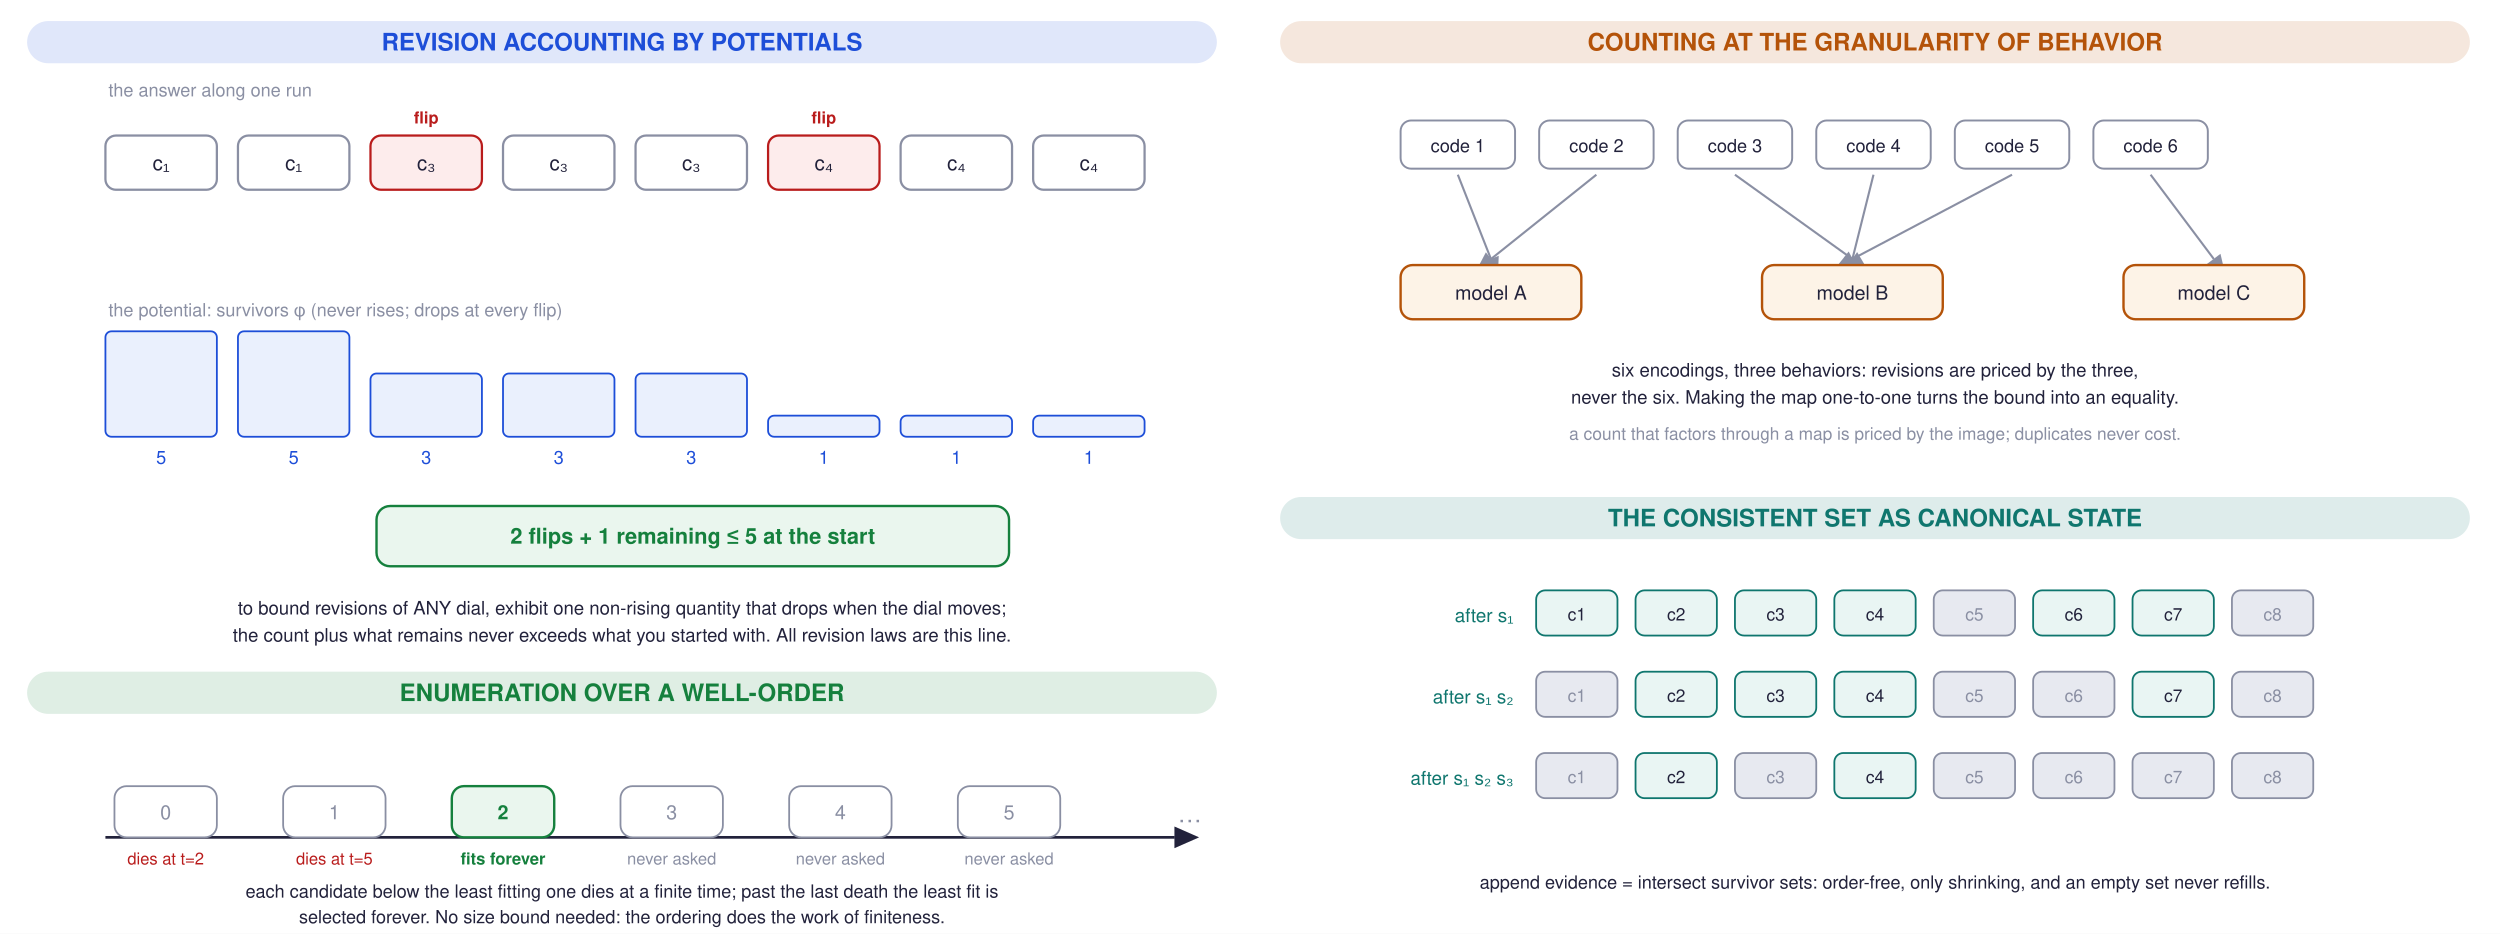
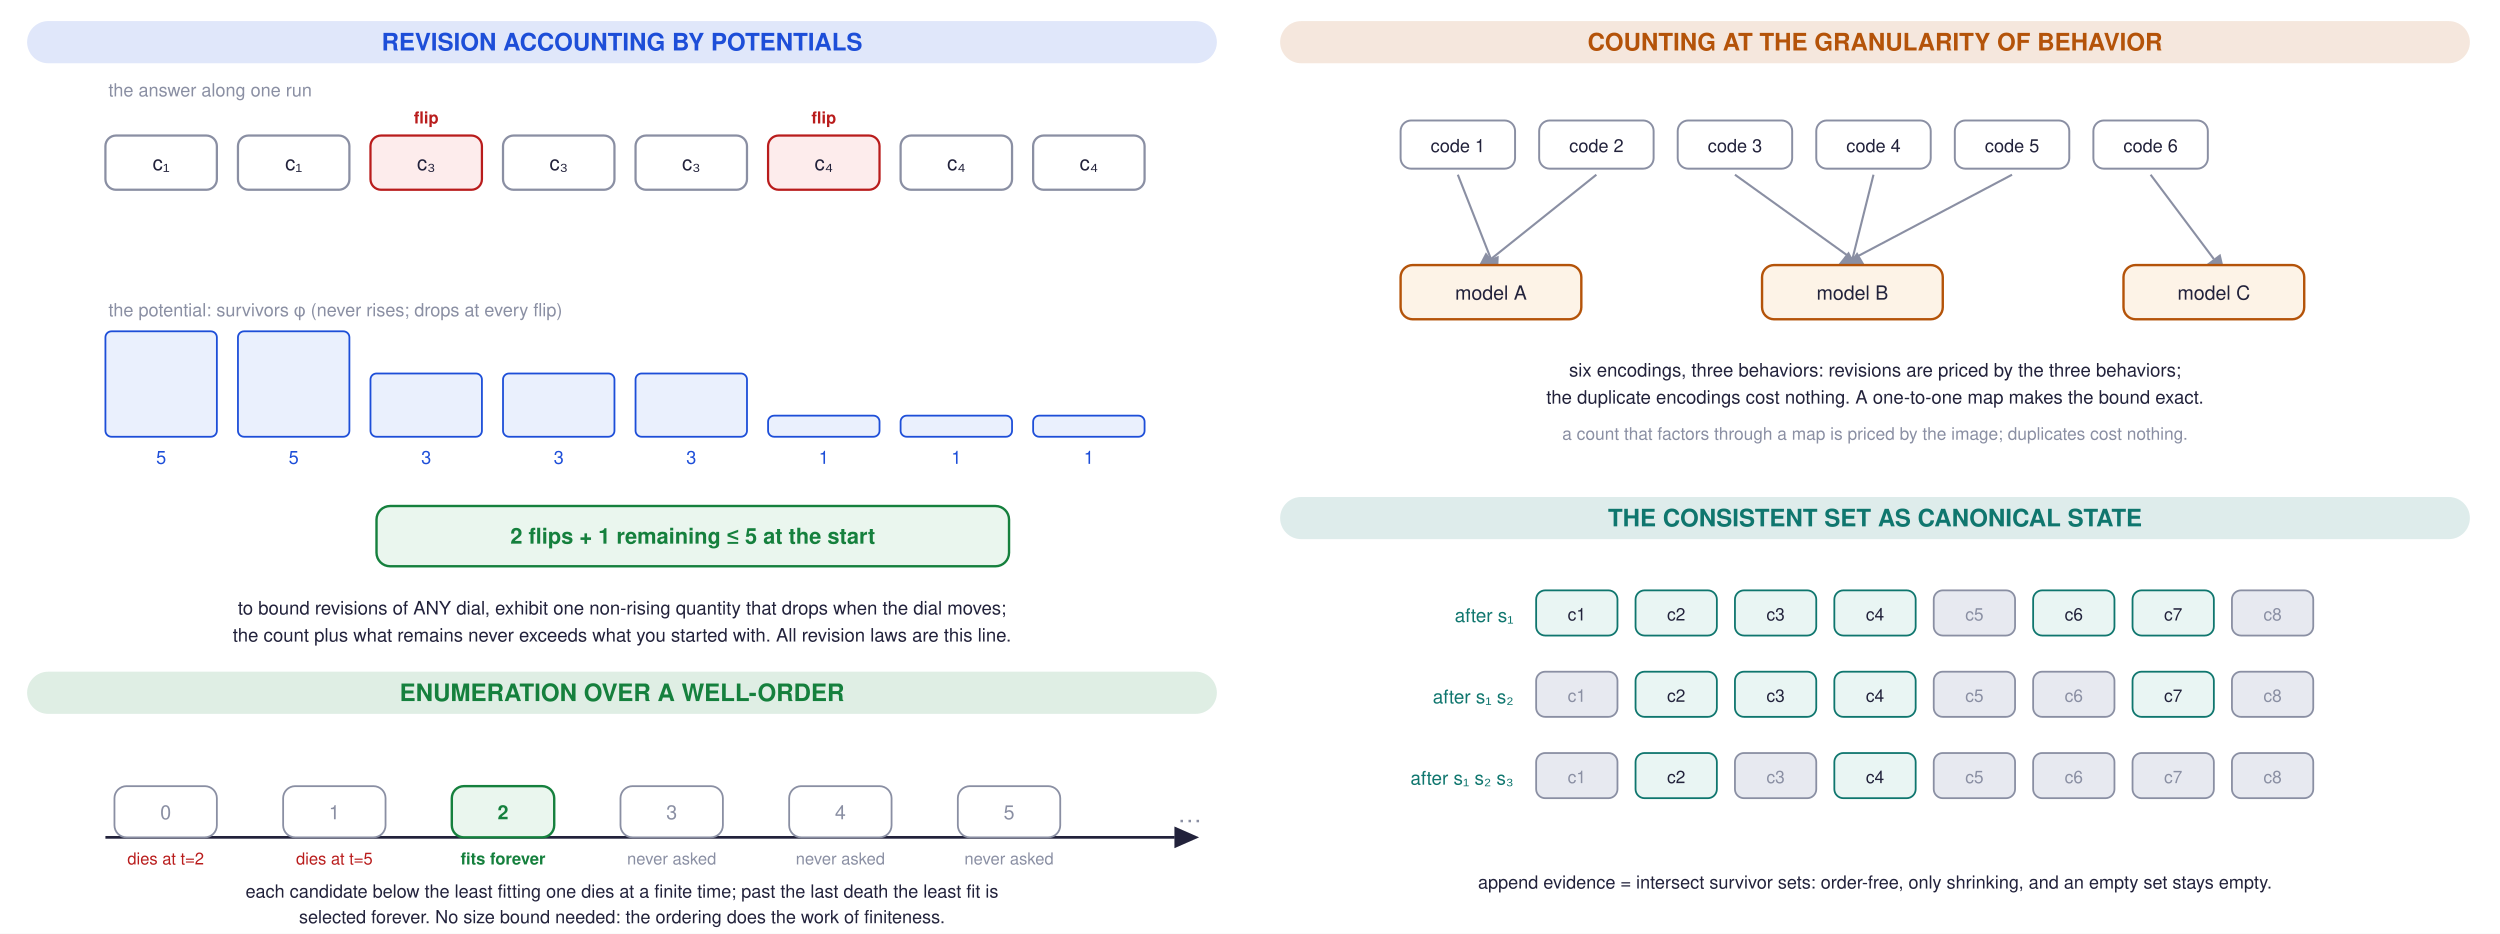
<svg xmlns="http://www.w3.org/2000/svg" xmlns:xlink="http://www.w3.org/1999/xlink" width="1660" height="620" viewBox="0 0 1660 620">
  <defs>
    <marker markerWidth="10.1" markerHeight="10" viewBox="-0.1 -5 10.1 10" orient="auto" id="ah0">
      <path d="M-0.1,-4 L9,0 L-0.1,4 Z" fill="#22223b" />
    </marker>
    <marker markerWidth="10.1" markerHeight="10" viewBox="-0.1 -5 10.1 10" orient="auto" id="ah1">
      <path d="M-0.1,-4 L9,0 L-0.1,4 Z" fill="#0f766e" />
    </marker>
    <marker markerWidth="10.1" markerHeight="10" viewBox="-0.1 -5 10.1 10" orient="auto" id="ah2">
      <path d="M-0.1,-4 L9,0 L-0.1,4 Z" fill="#1d4ed8" />
    </marker>
    <marker markerWidth="10.1" markerHeight="10" viewBox="-0.1 -5 10.1 10" orient="auto" id="ah3">
      <path d="M-0.1,-4 L9,0 L-0.1,4 Z" fill="#b45309" />
    </marker>
    <marker markerWidth="10.1" markerHeight="10" viewBox="-0.1 -5 10.1 10" orient="auto" id="ah4">
      <path d="M-0.1,-4 L9,0 L-0.1,4 Z" fill="#b91c1c" />
    </marker>
    <marker markerWidth="10.1" markerHeight="10" viewBox="-0.1 -5 10.1 10" orient="auto" id="ah5">
      <path d="M-0.1,-4 L9,0 L-0.1,4 Z" fill="#8a8fa3" />
    </marker>
    <marker markerWidth="10.1" markerHeight="10" viewBox="-0.1 -5 10.1 10" orient="auto" id="ah6">
      <path d="M-0.1,-4 L9,0 L-0.1,4 Z" fill="#15803d" />
    </marker>
    <marker markerWidth="10.1" markerHeight="10" viewBox="-0.1 -5 10.1 10" orient="auto" id="ah7">
      <path d="M-0.1,-4 L9,0 L-0.1,4 Z" fill="#6d28d9" />
    </marker>
  </defs>
  <rect x="0" y="0" width="1660" height="620" fill="white" />
  <use xlink:href="#ah0" />
  <use xlink:href="#ah1" />
  <use xlink:href="#ah2" />
  <use xlink:href="#ah3" />
  <use xlink:href="#ah4" />
  <use xlink:href="#ah5" />
  <use xlink:href="#ah6" />
  <use xlink:href="#ah7" />
  <rect x="18" y="14" width="790" height="28" rx="14" fill="#1d4ed8" opacity="0.14" />
  <text x="413.0" y="33.5" font-size="16" font-family="Helvetica" fill="#1d4ed8" text-anchor="middle" font-weight="bold">REVISION ACCOUNTING BY POTENTIALS</text>
  <rect x="70" y="90" width="74" height="36" rx="7" fill="white" stroke="#8a8fa3" stroke-width="1.5" />
  <text x="107" y="113" font-size="13.5" font-family="Helvetica" fill="#22223b" text-anchor="middle" font-weight="normal">c₁</text>
  <rect x="158" y="90" width="74" height="36" rx="7" fill="white" stroke="#8a8fa3" stroke-width="1.5" />
  <text x="195" y="113" font-size="13.5" font-family="Helvetica" fill="#22223b" text-anchor="middle" font-weight="normal">c₁</text>
  <rect x="246" y="90" width="74" height="36" rx="7" fill="#fdecec" stroke="#b91c1c" stroke-width="1.5" />
  <text x="283" y="113" font-size="13.5" font-family="Helvetica" fill="#22223b" text-anchor="middle" font-weight="normal">c₃</text>
  <text x="283" y="82" font-size="11" font-family="Helvetica" fill="#b91c1c" text-anchor="middle" font-weight="bold">flip</text>
  <rect x="334" y="90" width="74" height="36" rx="7" fill="white" stroke="#8a8fa3" stroke-width="1.5" />
  <text x="371" y="113" font-size="13.5" font-family="Helvetica" fill="#22223b" text-anchor="middle" font-weight="normal">c₃</text>
  <rect x="422" y="90" width="74" height="36" rx="7" fill="white" stroke="#8a8fa3" stroke-width="1.5" />
  <text x="459" y="113" font-size="13.5" font-family="Helvetica" fill="#22223b" text-anchor="middle" font-weight="normal">c₃</text>
  <rect x="510" y="90" width="74" height="36" rx="7" fill="#fdecec" stroke="#b91c1c" stroke-width="1.5" />
  <text x="547" y="113" font-size="13.5" font-family="Helvetica" fill="#22223b" text-anchor="middle" font-weight="normal">c₄</text>
  <text x="547" y="82" font-size="11" font-family="Helvetica" fill="#b91c1c" text-anchor="middle" font-weight="bold">flip</text>
  <rect x="598" y="90" width="74" height="36" rx="7" fill="white" stroke="#8a8fa3" stroke-width="1.5" />
  <text x="635" y="113" font-size="13.5" font-family="Helvetica" fill="#22223b" text-anchor="middle" font-weight="normal">c₄</text>
  <rect x="686" y="90" width="74" height="36" rx="7" fill="white" stroke="#8a8fa3" stroke-width="1.5" />
  <text x="723" y="113" font-size="13.5" font-family="Helvetica" fill="#22223b" text-anchor="middle" font-weight="normal">c₄</text>
  <text x="72" y="64" font-size="12" font-family="Helvetica" fill="#8a8fa3" text-anchor="start" font-weight="normal">the answer along one run</text>
  <rect x="70" y="220" width="74" height="70" rx="4" fill="#eaf0fd" stroke="#1d4ed8" stroke-width="1.2" />
  <text x="107" y="308" font-size="12" font-family="Helvetica" fill="#1d4ed8" text-anchor="middle" font-weight="normal">5</text>
  <rect x="158" y="220" width="74" height="70" rx="4" fill="#eaf0fd" stroke="#1d4ed8" stroke-width="1.2" />
  <text x="195" y="308" font-size="12" font-family="Helvetica" fill="#1d4ed8" text-anchor="middle" font-weight="normal">5</text>
  <rect x="246" y="248" width="74" height="42" rx="4" fill="#eaf0fd" stroke="#1d4ed8" stroke-width="1.2" />
  <text x="283" y="308" font-size="12" font-family="Helvetica" fill="#1d4ed8" text-anchor="middle" font-weight="normal">3</text>
  <rect x="334" y="248" width="74" height="42" rx="4" fill="#eaf0fd" stroke="#1d4ed8" stroke-width="1.2" />
  <text x="371" y="308" font-size="12" font-family="Helvetica" fill="#1d4ed8" text-anchor="middle" font-weight="normal">3</text>
  <rect x="422" y="248" width="74" height="42" rx="4" fill="#eaf0fd" stroke="#1d4ed8" stroke-width="1.2" />
  <text x="459" y="308" font-size="12" font-family="Helvetica" fill="#1d4ed8" text-anchor="middle" font-weight="normal">3</text>
  <rect x="510" y="276" width="74" height="14" rx="4" fill="#eaf0fd" stroke="#1d4ed8" stroke-width="1.2" />
  <text x="547" y="308" font-size="12" font-family="Helvetica" fill="#1d4ed8" text-anchor="middle" font-weight="normal">1</text>
  <rect x="598" y="276" width="74" height="14" rx="4" fill="#eaf0fd" stroke="#1d4ed8" stroke-width="1.2" />
  <text x="635" y="308" font-size="12" font-family="Helvetica" fill="#1d4ed8" text-anchor="middle" font-weight="normal">1</text>
  <rect x="686" y="276" width="74" height="14" rx="4" fill="#eaf0fd" stroke="#1d4ed8" stroke-width="1.2" />
  <text x="723" y="308" font-size="12" font-family="Helvetica" fill="#1d4ed8" text-anchor="middle" font-weight="normal">1</text>
  <text x="72" y="210" font-size="12" font-family="Helvetica" fill="#8a8fa3" text-anchor="start" font-weight="normal">the potential: survivors φ (never rises; drops at every flip)</text>
  <rect x="250" y="336" width="420" height="40" rx="9" fill="#eaf6ee" stroke="#15803d" stroke-width="1.6" />
  <text x="460" y="361" font-size="14.5" font-family="Helvetica" fill="#15803d" text-anchor="middle" font-weight="bold">2 flips  +  1 remaining  ≤  5 at the start</text>
  <text x="413" y="408" font-size="12.3" font-family="Helvetica" fill="#22223b" text-anchor="middle" font-weight="normal">to bound revisions of ANY dial, exhibit one non-rising quantity that drops when the dial moves;</text>
  <text x="413" y="426" font-size="12.3" font-family="Helvetica" fill="#22223b" text-anchor="middle" font-weight="normal">the count plus what remains never exceeds what you started with.  All revision laws are this line.</text>
  <rect x="850" y="14" width="790" height="28" rx="14" fill="#b45309" opacity="0.14" />
  <text x="1245.0" y="33.5" font-size="16" font-family="Helvetica" fill="#b45309" text-anchor="middle" font-weight="bold">COUNTING AT THE GRANULARITY OF BEHAVIOR</text>
  <rect x="930" y="80" width="76" height="32" rx="7" fill="white" stroke="#8a8fa3" stroke-width="1.3" />
  <text x="968" y="101" font-size="12" font-family="Helvetica" fill="#22223b" text-anchor="middle" font-weight="normal">code 1</text>
  <rect x="1022" y="80" width="76" height="32" rx="7" fill="white" stroke="#8a8fa3" stroke-width="1.3" />
  <text x="1060" y="101" font-size="12" font-family="Helvetica" fill="#22223b" text-anchor="middle" font-weight="normal">code 2</text>
  <rect x="1114" y="80" width="76" height="32" rx="7" fill="white" stroke="#8a8fa3" stroke-width="1.3" />
  <text x="1152" y="101" font-size="12" font-family="Helvetica" fill="#22223b" text-anchor="middle" font-weight="normal">code 3</text>
  <rect x="1206" y="80" width="76" height="32" rx="7" fill="white" stroke="#8a8fa3" stroke-width="1.3" />
  <text x="1244" y="101" font-size="12" font-family="Helvetica" fill="#22223b" text-anchor="middle" font-weight="normal">code 4</text>
  <rect x="1298" y="80" width="76" height="32" rx="7" fill="white" stroke="#8a8fa3" stroke-width="1.3" />
  <text x="1336" y="101" font-size="12" font-family="Helvetica" fill="#22223b" text-anchor="middle" font-weight="normal">code 5</text>
  <rect x="1390" y="80" width="76" height="32" rx="7" fill="white" stroke="#8a8fa3" stroke-width="1.3" />
  <text x="1428" y="101" font-size="12" font-family="Helvetica" fill="#22223b" text-anchor="middle" font-weight="normal">code 6</text>
  <path d="M968,116 L990,172" stroke="#8a8fa3" stroke-width="1.4" fill="none" marker-end="url(#ah5)" />
  <path d="M1060,116 L990,172" stroke="#8a8fa3" stroke-width="1.4" fill="none" marker-end="url(#ah5)" />
  <path d="M1152,116 L1230,172" stroke="#8a8fa3" stroke-width="1.4" fill="none" marker-end="url(#ah5)" />
  <path d="M1244,116 L1230,172" stroke="#8a8fa3" stroke-width="1.4" fill="none" marker-end="url(#ah5)" />
  <path d="M1336,116 L1230,172" stroke="#8a8fa3" stroke-width="1.4" fill="none" marker-end="url(#ah5)" />
  <path d="M1428,116 L1470,172" stroke="#8a8fa3" stroke-width="1.4" fill="none" marker-end="url(#ah5)" />
  <rect x="930" y="176" width="120" height="36" rx="8" fill="#fdf3e7" stroke="#b45309" stroke-width="1.6" />
  <text x="990" y="199" font-size="13" font-family="Helvetica" fill="#22223b" text-anchor="middle" font-weight="normal">model A</text>
  <rect x="1170" y="176" width="120" height="36" rx="8" fill="#fdf3e7" stroke="#b45309" stroke-width="1.6" />
  <text x="1230" y="199" font-size="13" font-family="Helvetica" fill="#22223b" text-anchor="middle" font-weight="normal">model B</text>
  <rect x="1410" y="176" width="120" height="36" rx="8" fill="#fdf3e7" stroke="#b45309" stroke-width="1.6" />
  <text x="1470" y="199" font-size="13" font-family="Helvetica" fill="#22223b" text-anchor="middle" font-weight="normal">model C</text>
-   <text x="1245" y="250" font-size="12.3" font-family="Helvetica" fill="#22223b" text-anchor="middle" font-weight="normal">six encodings, three behaviors: revisions are priced by the three,</text>
-   <text x="1245" y="268" font-size="12.3" font-family="Helvetica" fill="#22223b" text-anchor="middle" font-weight="normal">never the six.  Making the map one-to-one turns the bound into an equality.</text>
-   <text x="1245" y="292" font-size="11.5" font-family="Helvetica" fill="#8a8fa3" text-anchor="middle" font-weight="normal">a count that factors through a map is priced by the image; duplicates never cost.</text>
+   <text x="1245" y="250" font-size="12.3" font-family="Helvetica" fill="#22223b" text-anchor="middle" font-weight="normal">six encodings, three behaviors: revisions are priced by the three behaviors;</text>
+   <text x="1245" y="268" font-size="12.3" font-family="Helvetica" fill="#22223b" text-anchor="middle" font-weight="normal">the duplicate encodings cost nothing.  A one-to-one map makes the bound exact.</text>
+   <text x="1245" y="292" font-size="11.5" font-family="Helvetica" fill="#8a8fa3" text-anchor="middle" font-weight="normal">a count that factors through a map is priced by the image; duplicates cost nothing.</text>
  <rect x="850" y="330" width="790" height="28" rx="14" fill="#0f766e" opacity="0.14" />
  <text x="1245.0" y="349.5" font-size="16" font-family="Helvetica" fill="#0f766e" text-anchor="middle" font-weight="bold">THE CONSISTENT SET AS CANONICAL STATE</text>
  <text x="1005" y="413" font-size="12.5" font-family="Helvetica" fill="#0f766e" text-anchor="end" font-weight="normal">after  s₁</text>
  <rect x="1020" y="392" width="54" height="30" rx="6" fill="#e9f5f3" stroke="#0f766e" stroke-width="1.2" />
  <text x="1047" y="412" font-size="11.5" font-family="Helvetica" fill="#22223b" text-anchor="middle" font-weight="normal">c1</text>
  <rect x="1086" y="392" width="54" height="30" rx="6" fill="#e9f5f3" stroke="#0f766e" stroke-width="1.2" />
  <text x="1113" y="412" font-size="11.5" font-family="Helvetica" fill="#22223b" text-anchor="middle" font-weight="normal">c2</text>
  <rect x="1152" y="392" width="54" height="30" rx="6" fill="#e9f5f3" stroke="#0f766e" stroke-width="1.2" />
  <text x="1179" y="412" font-size="11.5" font-family="Helvetica" fill="#22223b" text-anchor="middle" font-weight="normal">c3</text>
  <rect x="1218" y="392" width="54" height="30" rx="6" fill="#e9f5f3" stroke="#0f766e" stroke-width="1.2" />
  <text x="1245" y="412" font-size="11.5" font-family="Helvetica" fill="#22223b" text-anchor="middle" font-weight="normal">c4</text>
  <rect x="1284" y="392" width="54" height="30" rx="6" fill="#e7e9f0" stroke="#8a8fa3" stroke-width="1.2" />
  <text x="1311" y="412" font-size="11.5" font-family="Helvetica" fill="#8a8fa3" text-anchor="middle" font-weight="normal">c5</text>
  <rect x="1350" y="392" width="54" height="30" rx="6" fill="#e9f5f3" stroke="#0f766e" stroke-width="1.2" />
  <text x="1377" y="412" font-size="11.5" font-family="Helvetica" fill="#22223b" text-anchor="middle" font-weight="normal">c6</text>
  <rect x="1416" y="392" width="54" height="30" rx="6" fill="#e9f5f3" stroke="#0f766e" stroke-width="1.2" />
  <text x="1443" y="412" font-size="11.5" font-family="Helvetica" fill="#22223b" text-anchor="middle" font-weight="normal">c7</text>
  <rect x="1482" y="392" width="54" height="30" rx="6" fill="#e7e9f0" stroke="#8a8fa3" stroke-width="1.2" />
  <text x="1509" y="412" font-size="11.5" font-family="Helvetica" fill="#8a8fa3" text-anchor="middle" font-weight="normal">c8</text>
  <text x="1005" y="467" font-size="12.5" font-family="Helvetica" fill="#0f766e" text-anchor="end" font-weight="normal">after  s₁ s₂</text>
  <rect x="1020" y="446" width="54" height="30" rx="6" fill="#e7e9f0" stroke="#8a8fa3" stroke-width="1.2" />
  <text x="1047" y="466" font-size="11.5" font-family="Helvetica" fill="#8a8fa3" text-anchor="middle" font-weight="normal">c1</text>
  <rect x="1086" y="446" width="54" height="30" rx="6" fill="#e9f5f3" stroke="#0f766e" stroke-width="1.2" />
  <text x="1113" y="466" font-size="11.5" font-family="Helvetica" fill="#22223b" text-anchor="middle" font-weight="normal">c2</text>
  <rect x="1152" y="446" width="54" height="30" rx="6" fill="#e9f5f3" stroke="#0f766e" stroke-width="1.2" />
  <text x="1179" y="466" font-size="11.5" font-family="Helvetica" fill="#22223b" text-anchor="middle" font-weight="normal">c3</text>
  <rect x="1218" y="446" width="54" height="30" rx="6" fill="#e9f5f3" stroke="#0f766e" stroke-width="1.2" />
  <text x="1245" y="466" font-size="11.5" font-family="Helvetica" fill="#22223b" text-anchor="middle" font-weight="normal">c4</text>
  <rect x="1284" y="446" width="54" height="30" rx="6" fill="#e7e9f0" stroke="#8a8fa3" stroke-width="1.2" />
  <text x="1311" y="466" font-size="11.5" font-family="Helvetica" fill="#8a8fa3" text-anchor="middle" font-weight="normal">c5</text>
  <rect x="1350" y="446" width="54" height="30" rx="6" fill="#e7e9f0" stroke="#8a8fa3" stroke-width="1.2" />
  <text x="1377" y="466" font-size="11.5" font-family="Helvetica" fill="#8a8fa3" text-anchor="middle" font-weight="normal">c6</text>
  <rect x="1416" y="446" width="54" height="30" rx="6" fill="#e9f5f3" stroke="#0f766e" stroke-width="1.2" />
  <text x="1443" y="466" font-size="11.5" font-family="Helvetica" fill="#22223b" text-anchor="middle" font-weight="normal">c7</text>
  <rect x="1482" y="446" width="54" height="30" rx="6" fill="#e7e9f0" stroke="#8a8fa3" stroke-width="1.2" />
  <text x="1509" y="466" font-size="11.5" font-family="Helvetica" fill="#8a8fa3" text-anchor="middle" font-weight="normal">c8</text>
  <text x="1005" y="521" font-size="12.5" font-family="Helvetica" fill="#0f766e" text-anchor="end" font-weight="normal">after  s₁ s₂ s₃</text>
  <rect x="1020" y="500" width="54" height="30" rx="6" fill="#e7e9f0" stroke="#8a8fa3" stroke-width="1.2" />
  <text x="1047" y="520" font-size="11.5" font-family="Helvetica" fill="#8a8fa3" text-anchor="middle" font-weight="normal">c1</text>
  <rect x="1086" y="500" width="54" height="30" rx="6" fill="#e9f5f3" stroke="#0f766e" stroke-width="1.2" />
  <text x="1113" y="520" font-size="11.5" font-family="Helvetica" fill="#22223b" text-anchor="middle" font-weight="normal">c2</text>
  <rect x="1152" y="500" width="54" height="30" rx="6" fill="#e7e9f0" stroke="#8a8fa3" stroke-width="1.2" />
  <text x="1179" y="520" font-size="11.5" font-family="Helvetica" fill="#8a8fa3" text-anchor="middle" font-weight="normal">c3</text>
  <rect x="1218" y="500" width="54" height="30" rx="6" fill="#e9f5f3" stroke="#0f766e" stroke-width="1.2" />
  <text x="1245" y="520" font-size="11.5" font-family="Helvetica" fill="#22223b" text-anchor="middle" font-weight="normal">c4</text>
  <rect x="1284" y="500" width="54" height="30" rx="6" fill="#e7e9f0" stroke="#8a8fa3" stroke-width="1.2" />
  <text x="1311" y="520" font-size="11.5" font-family="Helvetica" fill="#8a8fa3" text-anchor="middle" font-weight="normal">c5</text>
  <rect x="1350" y="500" width="54" height="30" rx="6" fill="#e7e9f0" stroke="#8a8fa3" stroke-width="1.2" />
  <text x="1377" y="520" font-size="11.5" font-family="Helvetica" fill="#8a8fa3" text-anchor="middle" font-weight="normal">c6</text>
  <rect x="1416" y="500" width="54" height="30" rx="6" fill="#e7e9f0" stroke="#8a8fa3" stroke-width="1.2" />
  <text x="1443" y="520" font-size="11.5" font-family="Helvetica" fill="#8a8fa3" text-anchor="middle" font-weight="normal">c7</text>
  <rect x="1482" y="500" width="54" height="30" rx="6" fill="#e7e9f0" stroke="#8a8fa3" stroke-width="1.2" />
  <text x="1509" y="520" font-size="11.5" font-family="Helvetica" fill="#8a8fa3" text-anchor="middle" font-weight="normal">c8</text>
-   <text x="1245" y="590" font-size="12.0" font-family="Helvetica" fill="#22223b" text-anchor="middle" font-weight="normal">append evidence = intersect survivor sets: order-free, only shrinking, and an empty set never refills.</text>
+   <text x="1245" y="590" font-size="12.0" font-family="Helvetica" fill="#22223b" text-anchor="middle" font-weight="normal">append evidence = intersect survivor sets: order-free, only shrinking, and an empty set stays empty.</text>
  <rect x="18" y="446" width="790" height="28" rx="14" fill="#15803d" opacity="0.14" />
  <text x="413.0" y="465.5" font-size="16" font-family="Helvetica" fill="#15803d" text-anchor="middle" font-weight="bold">ENUMERATION OVER A WELL-ORDER</text>
  <path d="M70,556 L780,556" stroke="#22223b" stroke-width="1.8" fill="none" marker-end="url(#ah0)" />
  <rect x="76" y="522" width="68" height="34" rx="8" fill="white" stroke="#8a8fa3" stroke-width="1.2" />
  <text x="110" y="544" font-size="13" font-family="Helvetica" fill="#8a8fa3" text-anchor="middle" font-weight="normal">0</text>
  <text x="110" y="574" font-size="11" font-family="Helvetica" fill="#b91c1c" text-anchor="middle" font-weight="normal">dies at t=2</text>
  <rect x="188" y="522" width="68" height="34" rx="8" fill="white" stroke="#8a8fa3" stroke-width="1.2" />
  <text x="222" y="544" font-size="13" font-family="Helvetica" fill="#8a8fa3" text-anchor="middle" font-weight="normal">1</text>
  <text x="222" y="574" font-size="11" font-family="Helvetica" fill="#b91c1c" text-anchor="middle" font-weight="normal">dies at t=5</text>
  <rect x="300" y="522" width="68" height="34" rx="8" fill="#eaf6ee" stroke="#15803d" stroke-width="1.6" />
  <text x="334" y="544" font-size="13" font-family="Helvetica" fill="#15803d" text-anchor="middle" font-weight="bold">2</text>
  <text x="334" y="574" font-size="11" font-family="Helvetica" fill="#15803d" text-anchor="middle" font-weight="bold">fits forever</text>
  <rect x="412" y="522" width="68" height="34" rx="8" fill="white" stroke="#8a8fa3" stroke-width="1.2" />
  <text x="446" y="544" font-size="13" font-family="Helvetica" fill="#8a8fa3" text-anchor="middle" font-weight="normal">3</text>
  <text x="446" y="574" font-size="11" font-family="Helvetica" fill="#8a8fa3" text-anchor="middle" font-weight="normal">never asked</text>
  <rect x="524" y="522" width="68" height="34" rx="8" fill="white" stroke="#8a8fa3" stroke-width="1.2" />
  <text x="558" y="544" font-size="13" font-family="Helvetica" fill="#8a8fa3" text-anchor="middle" font-weight="normal">4</text>
  <text x="558" y="574" font-size="11" font-family="Helvetica" fill="#8a8fa3" text-anchor="middle" font-weight="normal">never asked</text>
  <rect x="636" y="522" width="68" height="34" rx="8" fill="white" stroke="#8a8fa3" stroke-width="1.2" />
  <text x="670" y="544" font-size="13" font-family="Helvetica" fill="#8a8fa3" text-anchor="middle" font-weight="normal">5</text>
  <text x="670" y="574" font-size="11" font-family="Helvetica" fill="#8a8fa3" text-anchor="middle" font-weight="normal">never asked</text>
  <text x="790" y="546" font-size="16" font-family="Helvetica" fill="#8a8fa3" text-anchor="middle" font-weight="normal">…</text>
  <text x="413" y="596" font-size="12.0" font-family="Helvetica" fill="#22223b" text-anchor="middle" font-weight="normal">each candidate below the least fitting one dies at a finite time; past the last death the least fit is</text>
  <text x="413" y="613" font-size="12.0" font-family="Helvetica" fill="#22223b" text-anchor="middle" font-weight="normal">selected forever.  No size bound needed: the ordering does the work of finiteness.</text>
</svg>
